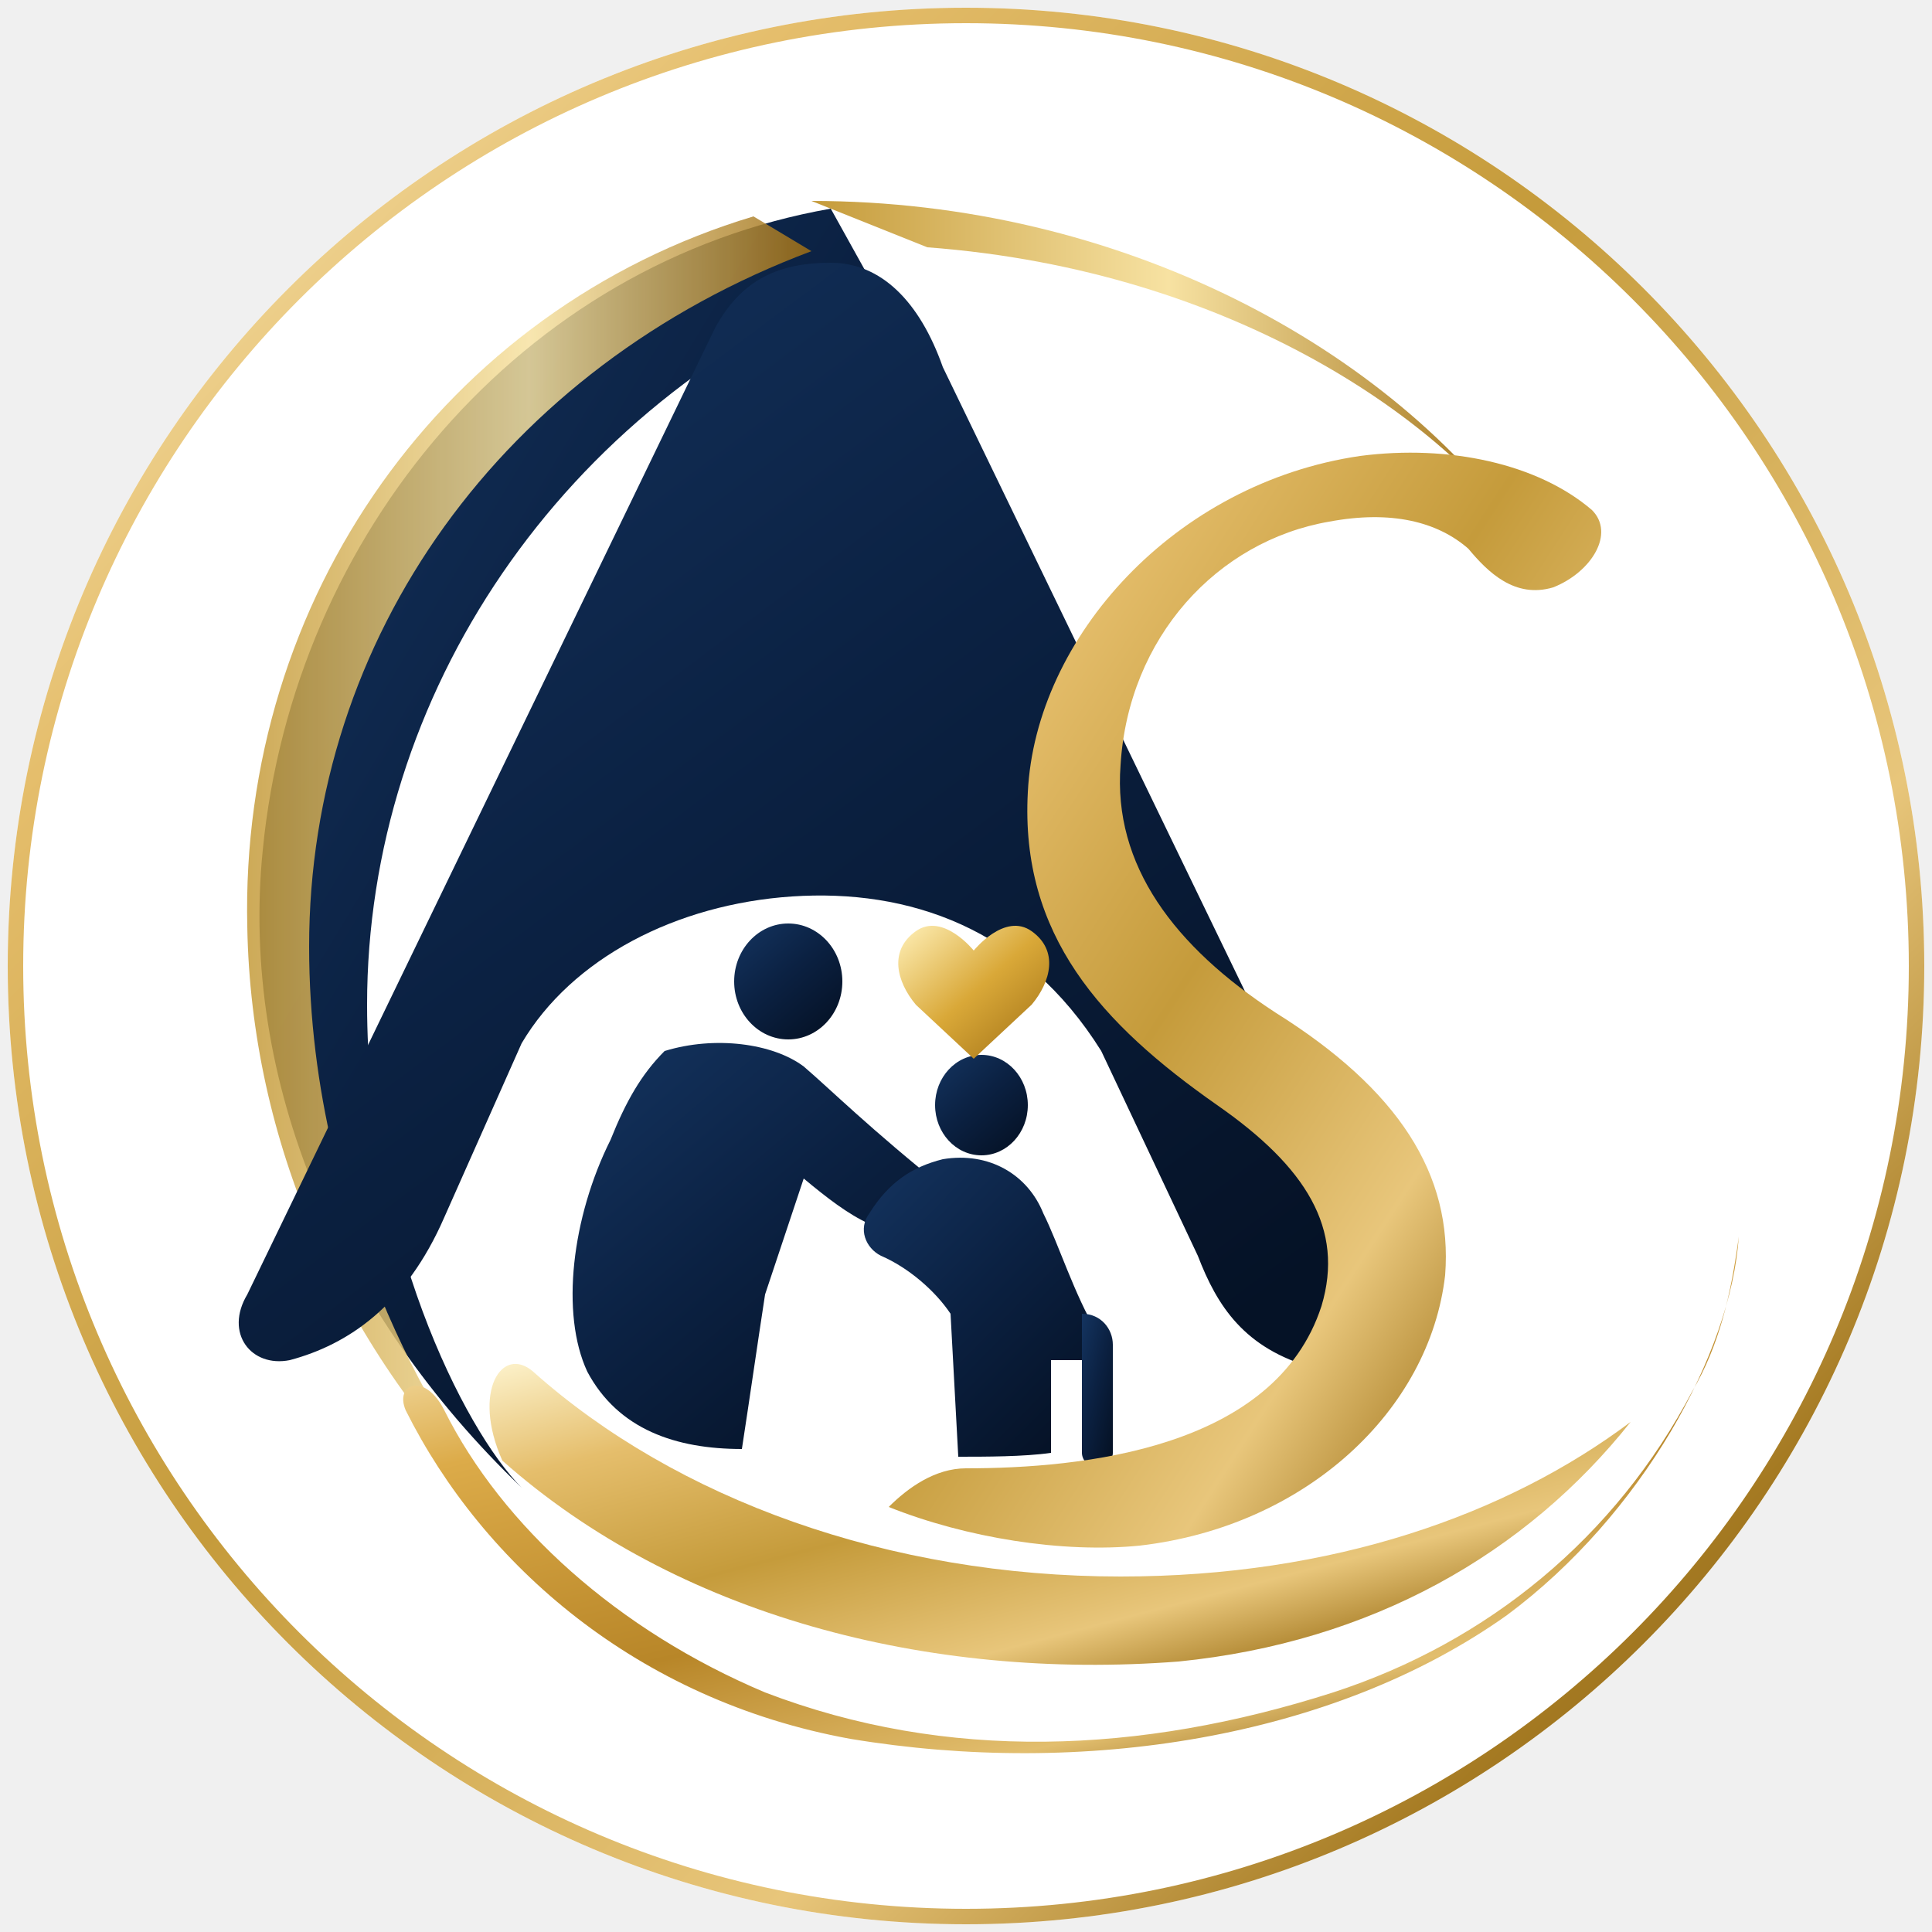
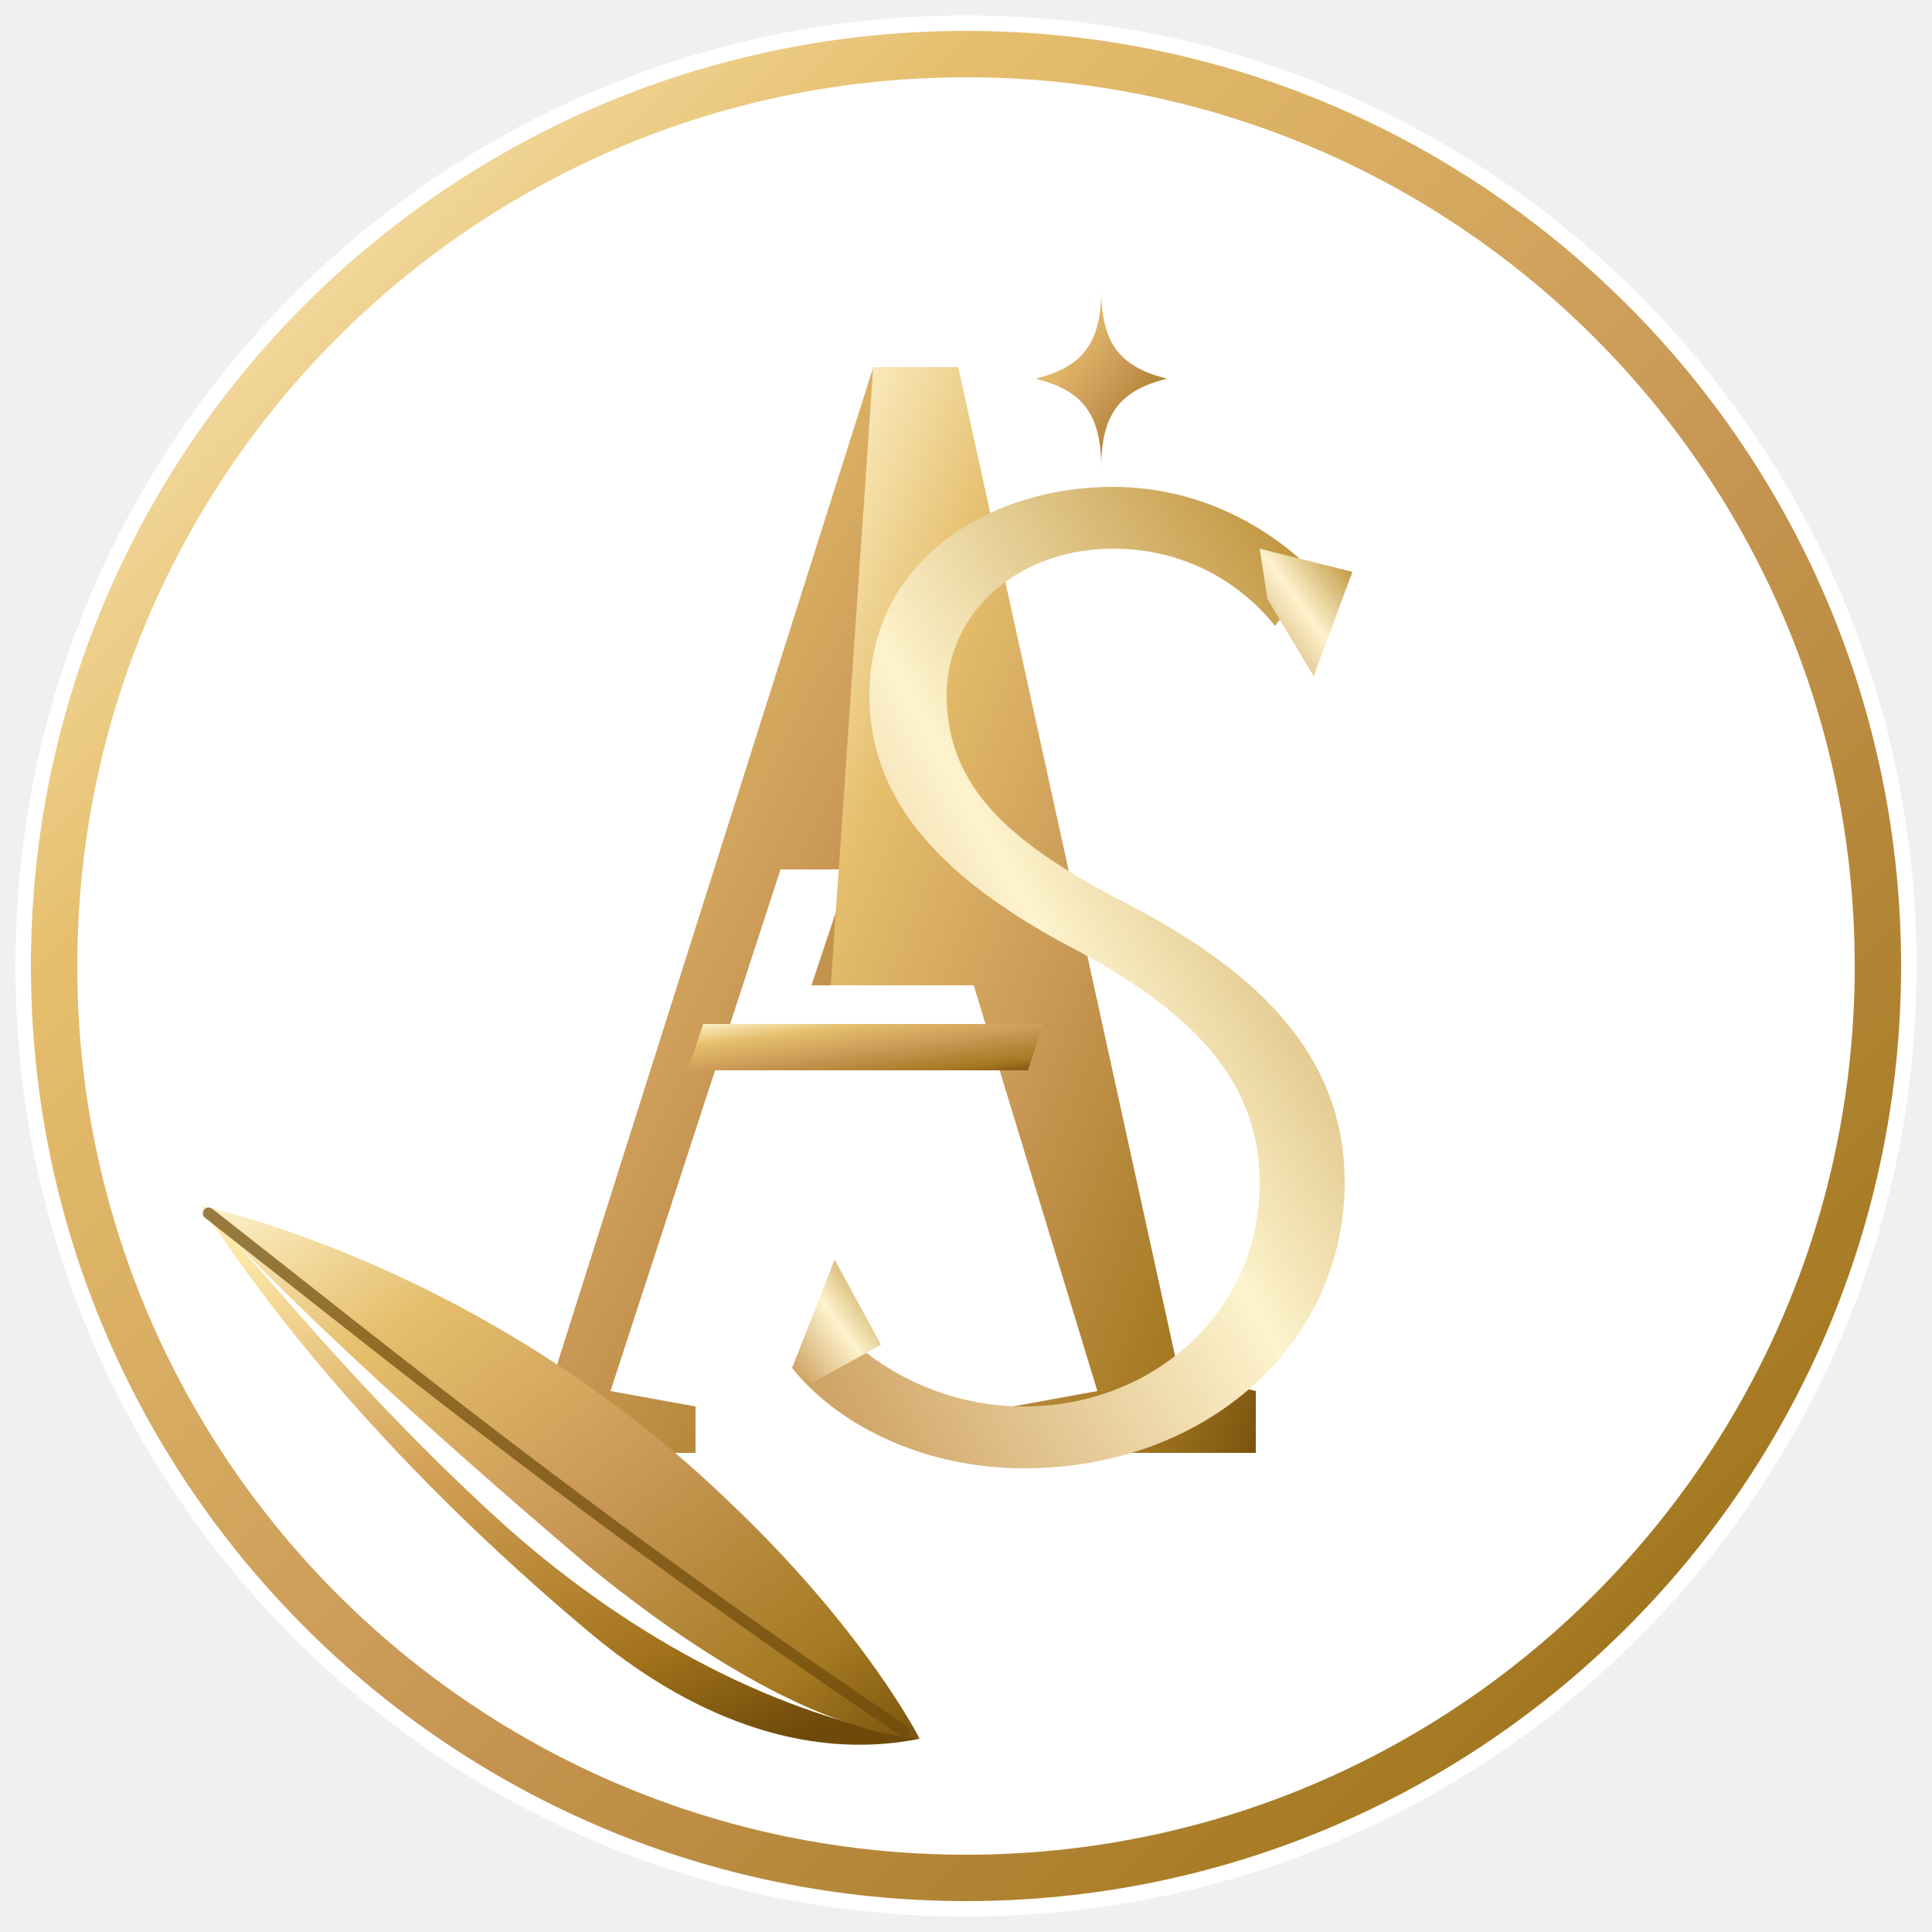
<svg xmlns="http://www.w3.org/2000/svg" viewBox="0 0 500 500" width="100%" height="100%">
  <defs>
-     <linearGradient id="goldMetallic" x1="0%" y1="0%" x2="100%" y2="100%">
-       <stop offset="0%" stop-color="#FDF3CD" />
-       <stop offset="20%" stop-color="#E5BE6C" />
-       <stop offset="45%" stop-color="#C59B3B" />
-       <stop offset="70%" stop-color="#E8C67B" />
+     <linearGradient id="favGoldGrad" x1="0%" y1="0%" x2="100%" y2="100%">
+       <stop offset="0%" stop-color="#FFF3CD" />
+       <stop offset="25%" stop-color="#E5BE6C" />
+       <stop offset="55%" stop-color="#C99856" />
      <stop offset="85%" stop-color="#A57A22" />
-       <stop offset="100%" stop-color="#734F0C" />
+       <stop offset="100%" stop-color="#7B530E" />
    </linearGradient>
-     <linearGradient id="goldHand" x1="20%" y1="0%" x2="80%" y2="100%">
-       <stop offset="0%" stop-color="#FDF1CA" />
-       <stop offset="25%" stop-color="#DCAB49" />
-       <stop offset="60%" stop-color="#B88628" />
-       <stop offset="85%" stop-color="#E2BE6E" />
-       <stop offset="100%" stop-color="#845A0E" />
+     <linearGradient id="favGoldSoft" x1="0%" y1="100%" x2="100%" y2="0%">
+       <stop offset="0%" stop-color="#C99856" />
+       <stop offset="50%" stop-color="#FDF3CD" />
+       <stop offset="100%" stop-color="#B88628" />
    </linearGradient>
-     <linearGradient id="navyRoyal" x1="0%" y1="0%" x2="80%" y2="100%">
-       <stop offset="0%" stop-color="#143460" />
-       <stop offset="50%" stop-color="#0B2142" />
-       <stop offset="100%" stop-color="#051226" />
-     </linearGradient>
-     <linearGradient id="heartGold" x1="0%" y1="0%" x2="100%" y2="100%">
-       <stop offset="0%" stop-color="#FFF0B8" />
-       <stop offset="50%" stop-color="#D9A838" />
-       <stop offset="100%" stop-color="#9E6E14" />
-     </linearGradient>
-     <linearGradient id="goldArc" x1="0%" y1="50%" x2="100%" y2="50%">
-       <stop offset="0%" stop-color="#C59B3B" />
-       <stop offset="50%" stop-color="#F7E2A2" />
-       <stop offset="100%" stop-color="#9E6E14" />
+     <linearGradient id="favLeafGrad" x1="20%" y1="0%" x2="80%" y2="100%">
+       <stop offset="0%" stop-color="#FDE8A8" />
+       <stop offset="40%" stop-color="#D4A359" />
+       <stop offset="80%" stop-color="#A2731C" />
+       <stop offset="100%" stop-color="#6E4A0A" />
    </linearGradient>
  </defs>
-   <circle cx="250" cy="250" r="248" fill="#FFFFFF" />
-   <circle cx="250" cy="250" r="246" fill="none" stroke="url(#goldMetallic)" stroke-width="4" />
-   <path d="M 215 54 C 135 68 76 138 68 220 C 62 280 88 340 135 385 C 120 370 95 320 95 260 C 95 180 145 105 225 72 Z" fill="url(#navyRoyal)" />
-   <path d="M 195 56 C 115 80 62 155 64 240 C 65 295 88 348 128 388 C 118 375 80 320 80 245 C 80 165 130 95 210 65 Z" fill="url(#goldArc)" opacity="0.85" />
-   <path d="M 210 52 C 290 52 360 90 395 140 C 375 110 320 70 240 64 Z" fill="url(#goldArc)" />
-   <path d="M 215 68 C 228 68 238 78 244 95 L 365 345 C 368 352 355 358 340 354 C 322 349 315 338 310 325 L 285 272 C 265 240 235 230 205 232 C 175 234 148 248 135 270 L 115 315 C 105 338 90 348 75 352 C 65 354 58 345 64 335 L 185 85 C 192 72 202 68 215 68 Z" fill="url(#navyRoyal)" />
-   <ellipse cx="204" cy="254" rx="14" ry="15" fill="url(#navyRoyal)" />
-   <path d="M 172 272 C 185 268 200 270 208 276 C 215 282 225 292 245 308 C 250 312 248 316 242 318 C 230 322 220 315 208 305 L 198 335 C 196 348 194 362 192 375 C 175 375 160 370 152 355 C 145 340 148 315 158 295 C 162 285 166 278 172 272 Z" fill="url(#navyRoyal)" />
-   <ellipse cx="254" cy="286" rx="12" ry="13" fill="url(#navyRoyal)" />
-   <path d="M 244 300 C 256 298 266 304 270 314 C 274 322 278 335 284 345 C 286 348 284 352 280 352 L 272 352 L 272 376 C 265 377 255 377 248 377 L 246 340 C 242 334 235 328 228 325 C 224 323 222 318 225 314 C 230 306 236 302 244 300 Z" fill="url(#navyRoyal)" />
-   <path d="M 280 340 C 285 340 288 344 288 348 L 288 376 C 288 378 286 380 284 380 C 282 380 280 378 280 376 L 280 348 Z" fill="url(#navyRoyal)" />
-   <path d="M 252 246 C 252 246 244 236 237 241 C 230 246 232 254 237 260 L 252 274 L 267 260 C 272 254 274 246 267 241 C 260 236 252 246 252 246 Z" fill="url(#heartGold)" />
-   <path d="M 380 142 C 372 135 360 132 344 135 C 315 140 292 165 290 198 C 288 224 304 245 330 262 C 362 282 376 304 374 330 C 370 365 338 395 295 400 C 275 402 250 398 230 390 C 235 385 242 380 250 380 C 280 380 330 375 342 338 C 348 318 338 302 315 286 C 285 265 264 242 266 205 C 268 165 304 125 352 118 C 375 115 398 120 412 132 C 418 138 412 148 402 152 C 392 155 385 148 380 142 Z" fill="url(#goldMetallic)" />
-   <path d="M 115 365 C 130 395 160 422 198 438 C 245 456 295 454 345 438 C 385 425 418 398 438 360 C 445 348 448 335 450 320 C 448 350 425 392 390 418 C 345 450 280 460 220 450 C 165 440 125 405 105 365 C 102 358 110 355 115 365 Z" fill="url(#goldHand)" />
-   <path d="M 130 378 C 175 418 240 435 305 430 C 355 425 395 402 422 368 C 390 392 345 408 290 408 C 230 408 175 388 138 355 C 130 348 122 360 130 378 Z" fill="url(#goldMetallic)" />
+   <circle cx="250" cy="250" r="246" fill="#FFFFFF" />
+   <circle cx="250" cy="250" r="236" fill="none" stroke="url(#favGoldGrad)" stroke-width="12" />
+   <path d="M 285 75             C 285 89 280 95 268 98             C 280 101 285 107 285 121             C 285 107 290 101 302 98             C 290 95 285 89 285 75 Z" fill="url(#favGoldGrad)" />
+   <g fill="url(#favGoldGrad)">
+     <path d="M 226 95 L 142 360 L 120 364 L 120 376 L 180 376 L 180 364 L 158 360 L 202 225 L 255 225 L 265 255 L 210 255 L 220 225 L 226 95 Z" />
+     <path d="M 226 95 L 248 95 L 305 355 L 325 360 L 325 376 L 262 376 L 262 364 L 284 360 L 252 255 L 215 255 L 226 95 Z" />
+     <path d="M 182 265 L 270 265 L 266 277 L 178 277 Z" />
+   </g>
+   <g fill="url(#favGoldSoft)">
+     <path d="M 330 162               C 322 152 308 142 288 142               C 264 142 245 158 245 180               C 245 204 262 218 288 232               C 324 250 348 272 348 306               C 348 348 312 380 265 380               C 238 380 216 368 205 354               L 214 340               C 225 354 244 364 265 364               C 298 364 326 340 326 306               C 326 278 306 260 275 244               C 242 226 225 206 225 180               C 225 145 256 126 288 126               C 310 126 328 136 340 148 Z" />
+     <path d="M 326 142 L 350 148 L 340 175 L 328 155 Z" />
+     <path d="M 205 354 L 216 326 L 228 348 L 210 358 Z" />
+   </g>
+   <g>
+     <path d="M 52 312               C 70 340 102 380 152 422               C 178 444 208 456 238 450               C 202 444 165 425 132 396               C 92 360 68 328 52 312 Z" fill="url(#favLeafGrad)" />
+     <path d="M 52 312               C 85 320 140 342 188 388               C 224 422 238 450 238 450               C 215 448 185 432 152 405               C 105 365 72 334 52 312 Z" fill="url(#favGoldGrad)" />
+     <path d="M 54 314               C 100 350 155 395 234 448" fill="none" stroke="#6E4A0A" stroke-width="3" stroke-linecap="round" opacity="0.7" />
+   </g>
</svg>
